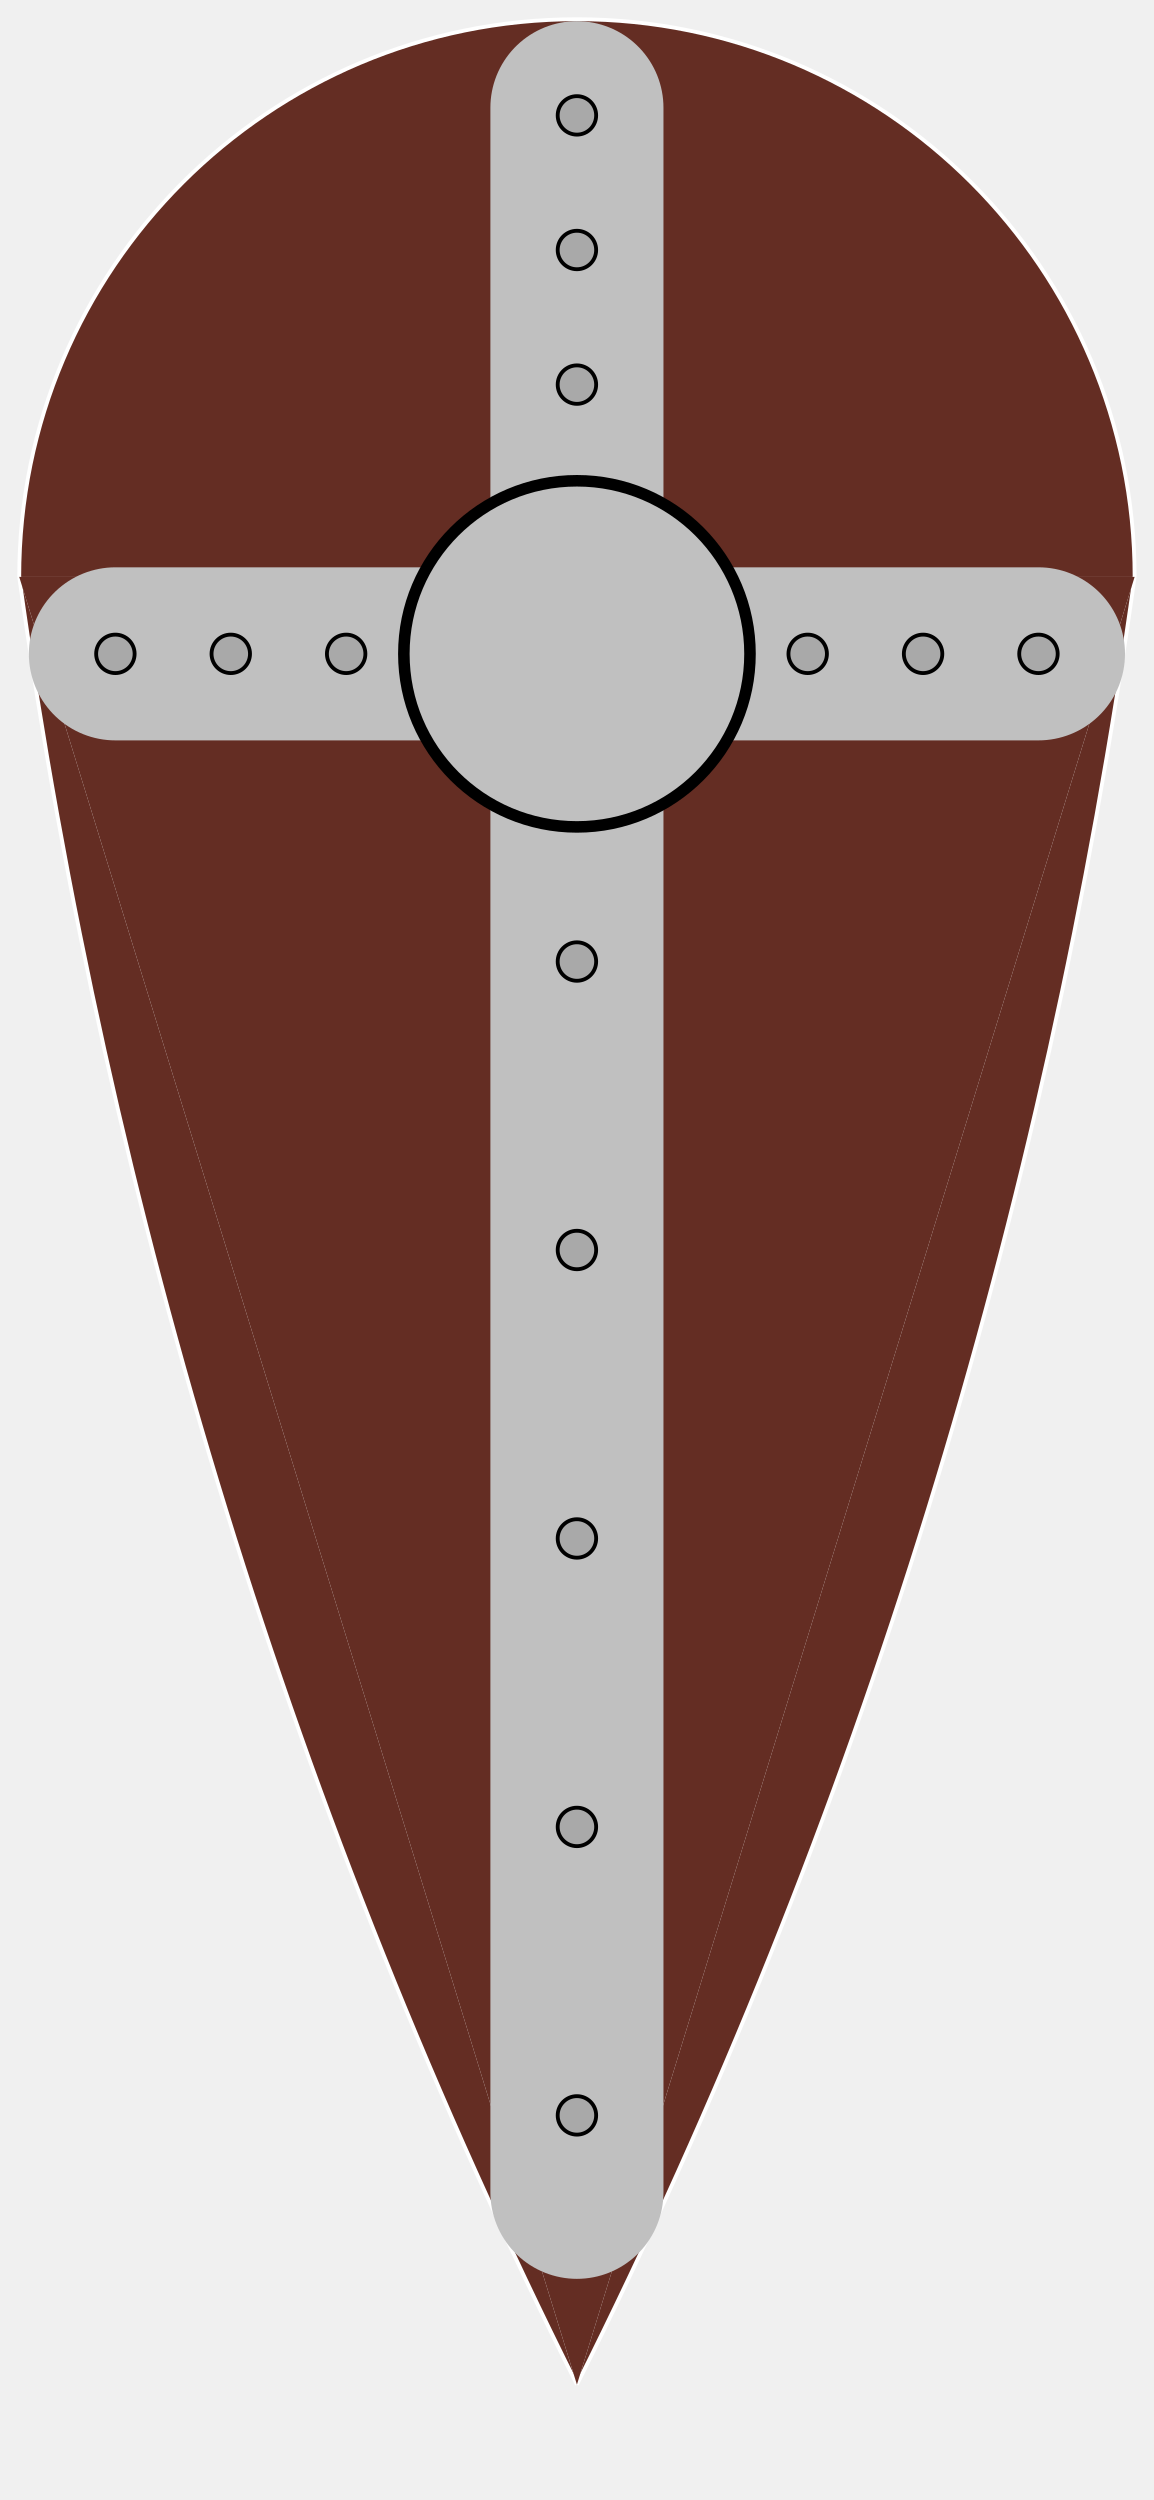
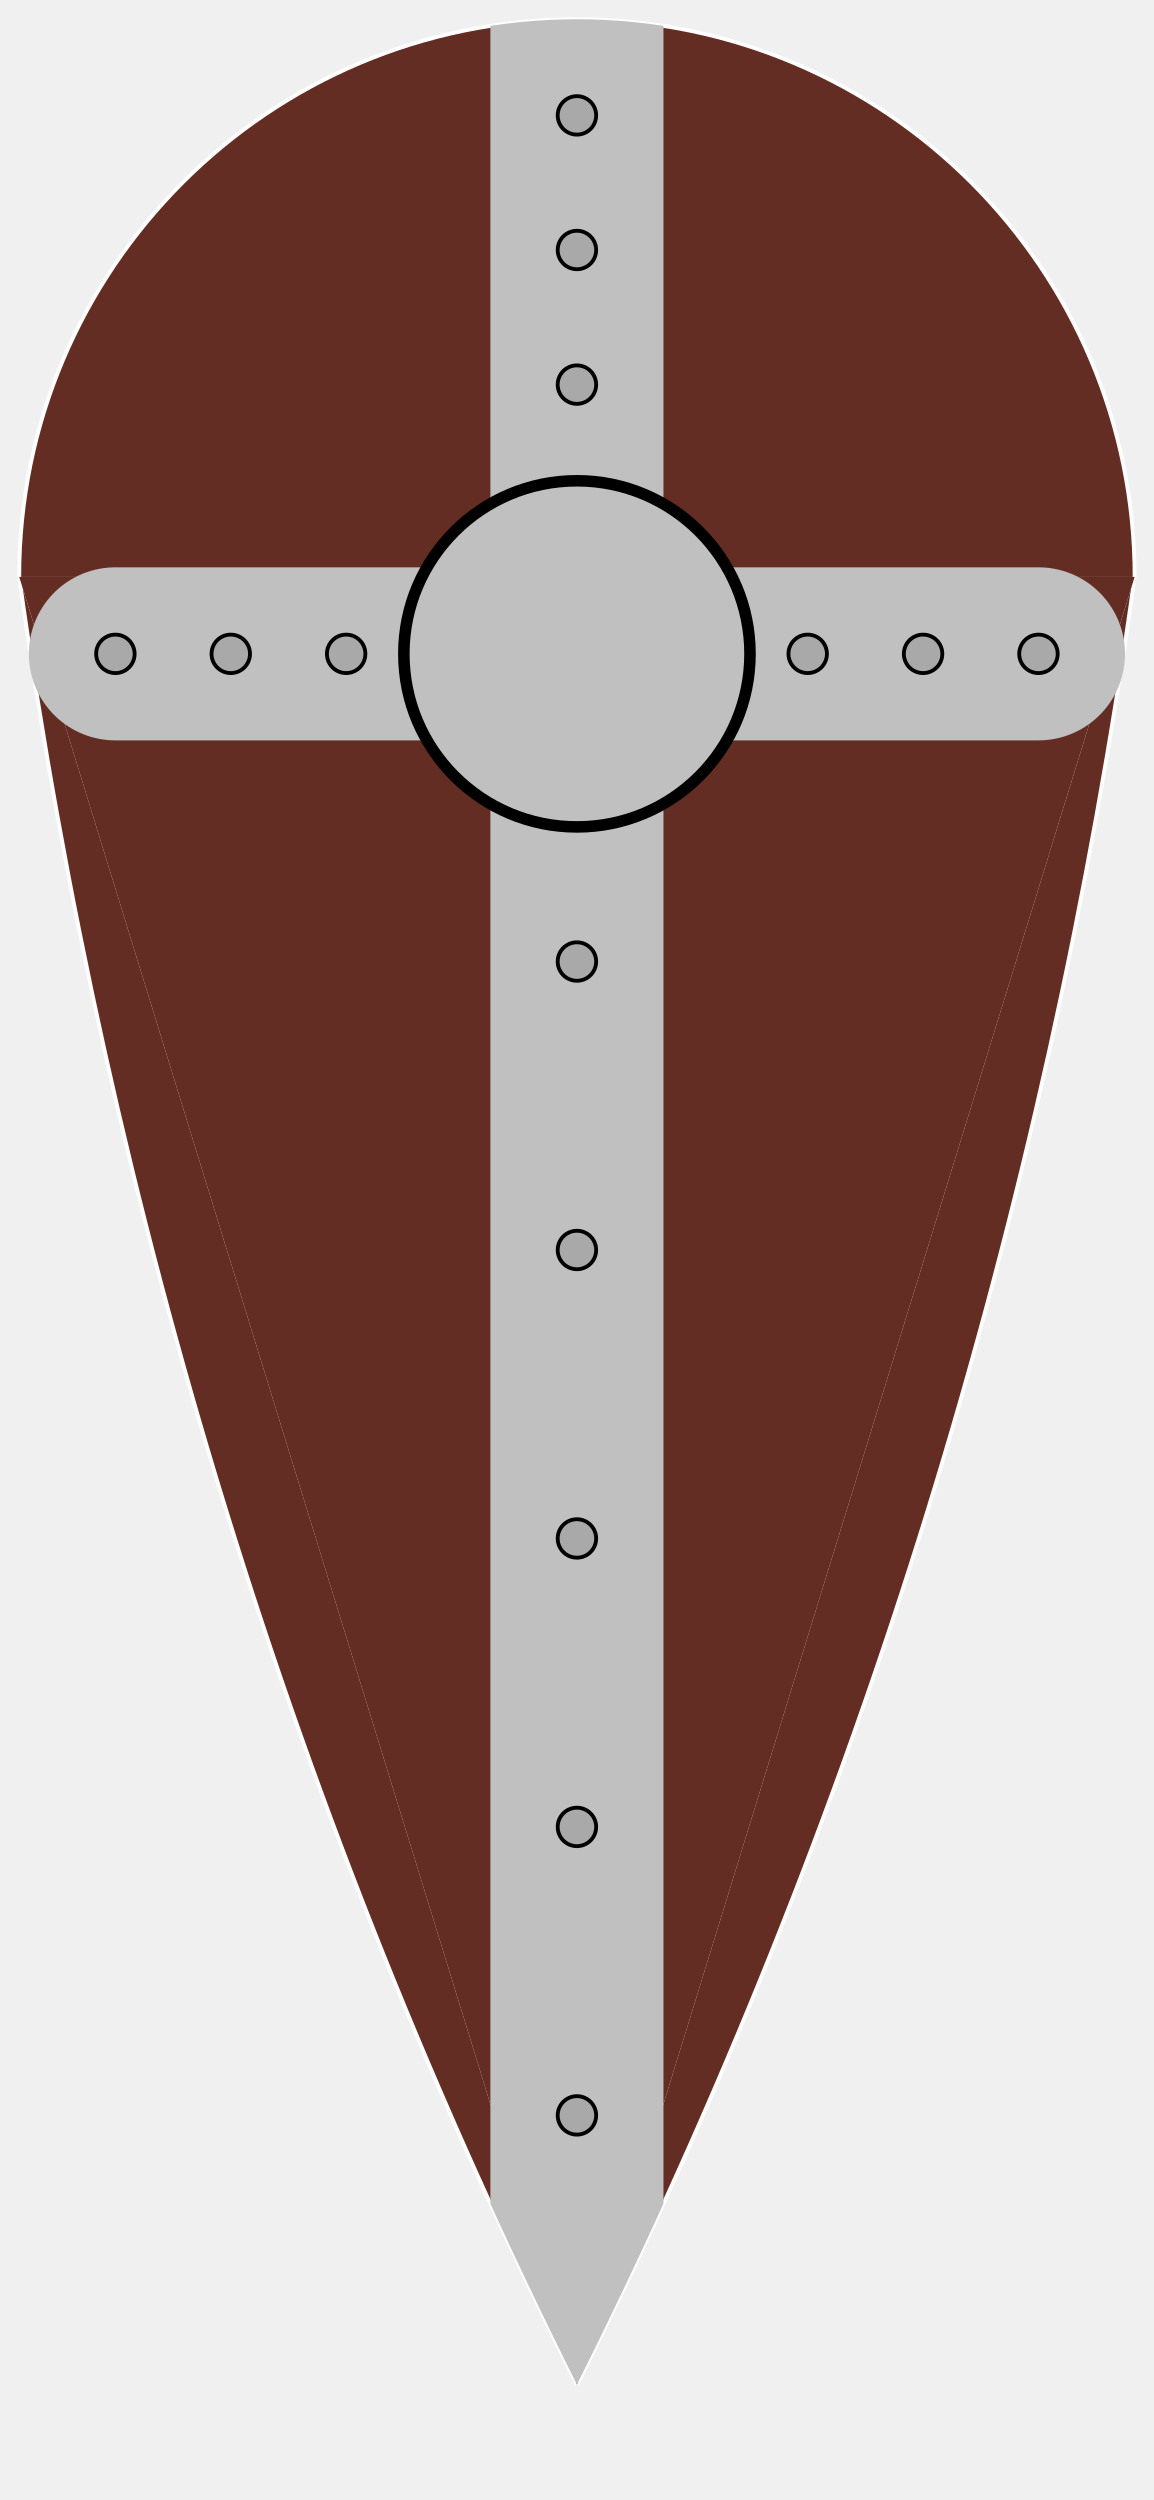
<svg xmlns="http://www.w3.org/2000/svg" xmlns:xlink="http://www.w3.org/1999/xlink" width="300" height="650">
+   <defs>
+     <clipPath id="shieldclip">
+       <path d="M 5,150 A 40,40 0 0 1 295,150" fill="none" />
+       <path d="M 5,150 Q 40, 400 150,620" fill="none" />
+       <path d="M 295,150 Q 260, 400 150,620" fill="none" />
+       <polygon points="5,150 295,150 150,620" />
+     </clipPath>
+   </defs>
  <g id="shield" fill="rgb(100,45,35)">
    <path d="M 5,150 A 40,40 0 0 1 295,150" stroke="white" />
    <path d="M 5,150 Q 40, 400 150,620" stroke="white" />
    <path d="M 295,150 Q 260, 400 150,620" stroke="white" />
    <polygon points="5,150 295,150 150,620" />
  </g>
-   <line id="vertical" x1="150" y1="28" x2="150" y2="570" stroke="silver" stroke-width="45" stroke-linecap="round" />
+   <defs>
+     <line id="vertical" x1="150" y1="0" x2="150" y2="620" stroke="silver" stroke-width="45" stroke-linecap="round" />
+   </defs>
+   <use xlink:href="#vertical" clip-path="url(#shieldclip)" />
  <line id="horizontal" x1="30" y1="170" x2="270" y2="170" stroke="silver" stroke-width="45" stroke-linecap="round" />
  <circle id="centerpiece" cx="150" cy="170" r="45" fill="silver" stroke="black" stroke-width="3" />
  <defs id="bolts">
    <circle id="bolt" r="5" fill="darkgrey" stroke="black" />
  </defs>
  <use x="150" y="30" xlink:href="#bolt" fill="black" />
  <use x="150" y="65" xlink:href="#bolt" fill="black" />
  <use x="150" y="100" xlink:href="#bolt" fill="black" />
  <use x="30" y="170" xlink:href="#bolt" fill="black" />
  <use x="60" y="170" xlink:href="#bolt" fill="black" />
  <use x="90" y="170" xlink:href="#bolt" fill="black" />
  <use x="210" y="170" xlink:href="#bolt" fill="black" />
  <use x="240" y="170" xlink:href="#bolt" fill="black" />
  <use x="270" y="170" xlink:href="#bolt" fill="black" />
  <use x="150" y="250" xlink:href="#bolt" fill="black" />
  <use x="150" y="325" xlink:href="#bolt" fill="black" />
  <use x="150" y="400" xlink:href="#bolt" fill="black" />
  <use x="150" y="475" xlink:href="#bolt" fill="black" />
  <use x="150" y="550" xlink:href="#bolt" fill="black" />
</svg>
